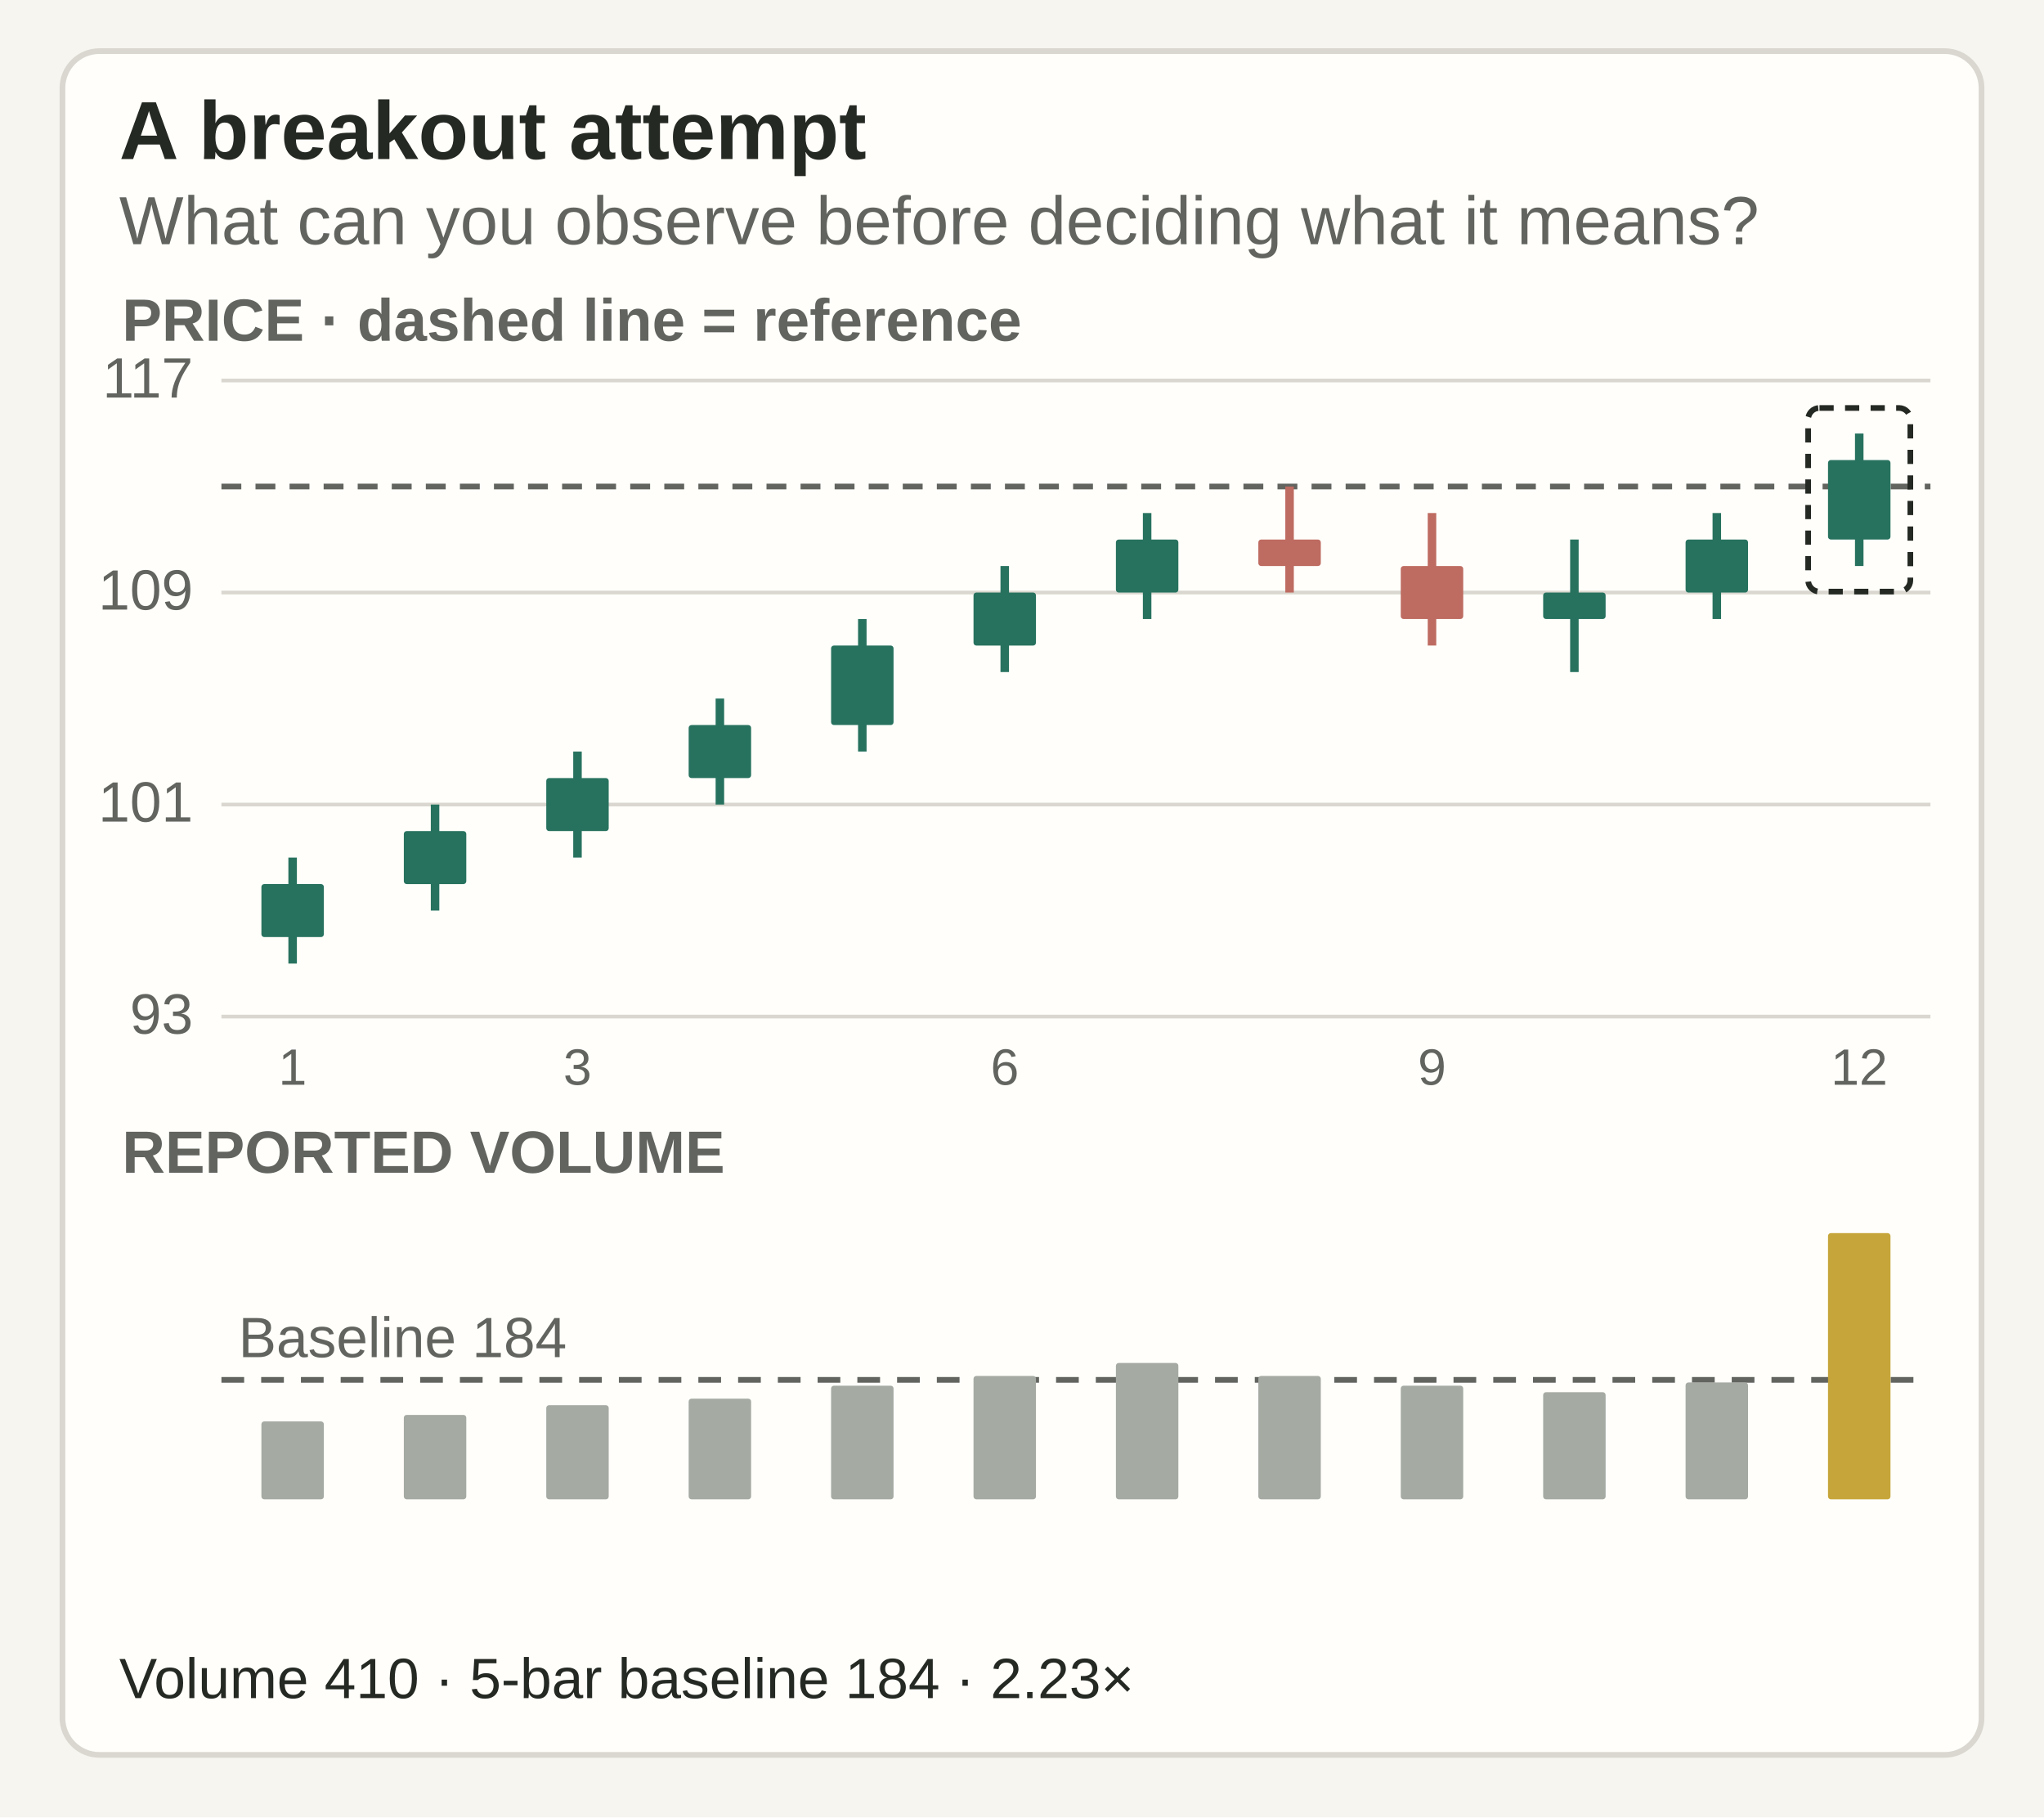
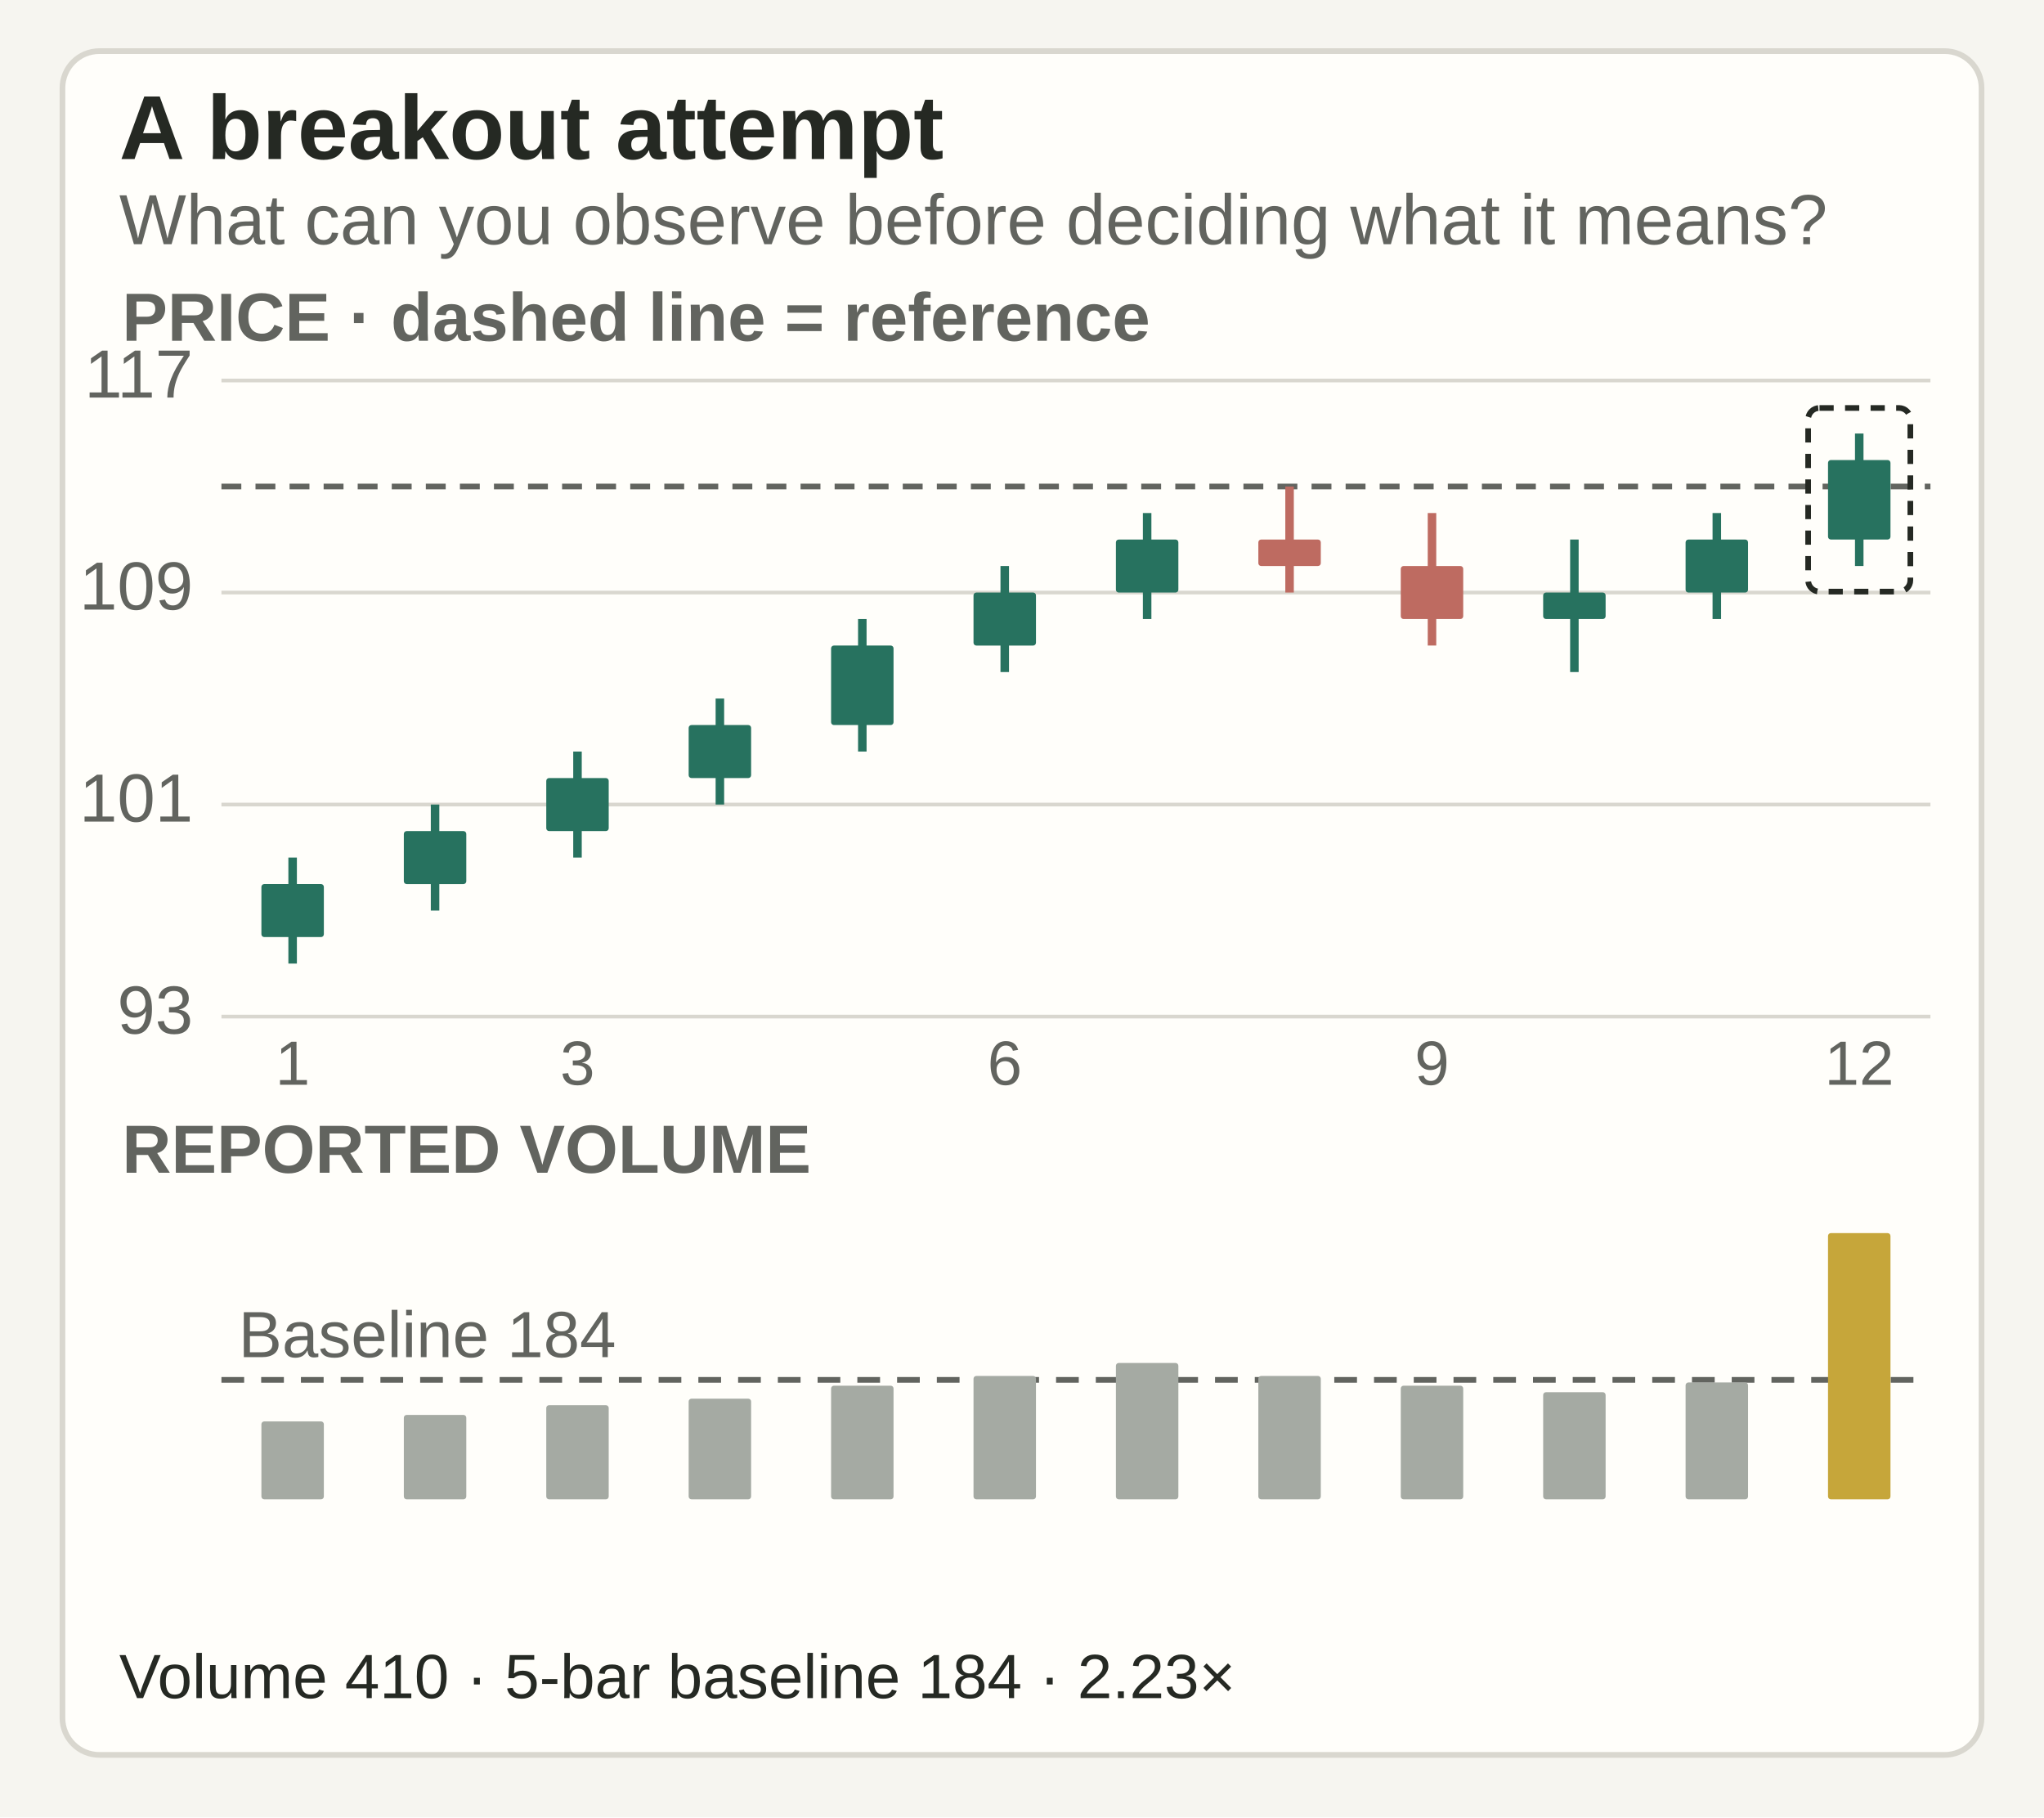
<svg xmlns="http://www.w3.org/2000/svg" width="720" height="640" viewBox="0 0 720 640" role="img" aria-labelledby="title desc">
  <rect width="720" height="640" fill="#f6f5f0" />
  <rect x="22" y="18" width="676" height="600" rx="13" fill="#fffefa" stroke="#d9d7cf" stroke-width="2" />
-   <text x="42" y="56" font-family="Arial,Helvetica,sans-serif" font-size="29" font-weight="700" fill="#252923">A breakout attempt</text>
-   <text x="42" y="86" font-family="Arial,Helvetica,sans-serif" font-size="24" fill="#62645f">What can you observe before deciding what it means?</text>
-   <text x="43" y="120" font-family="Arial,Helvetica,sans-serif" font-size="21" font-weight="700" fill="#62645f">PRICE · dashed line = reference</text>
+   <text x="42" y="56" font-family="Arial,Helvetica,sans-serif" font-size="32" font-weight="700" fill="#252923">A breakout attempt</text>
+   <text x="42" y="86" font-family="Arial,Helvetica,sans-serif" font-size="25" fill="#62645f">What can you observe before deciding what it means?</text>
+   <text x="43" y="120" font-family="Arial,Helvetica,sans-serif" font-size="24" font-weight="700" fill="#62645f">PRICE · dashed line = reference</text>
  <line x1="78" y1="134" x2="680" y2="134" stroke="#d9d7cf" stroke-width="1.3" />
-   <text x="68" y="140" font-family="Arial,Helvetica,sans-serif" font-size="20" text-anchor="end" fill="#62645f">117</text>
+   <text x="68" y="140" font-family="Arial,Helvetica,sans-serif" font-size="24" text-anchor="end" fill="#62645f">117</text>
  <line x1="78" y1="208.67" x2="680" y2="208.67" stroke="#d9d7cf" stroke-width="1.3" />
-   <text x="68" y="214.67" font-family="Arial,Helvetica,sans-serif" font-size="20" text-anchor="end" fill="#62645f">109</text>
+   <text x="68" y="214.67" font-family="Arial,Helvetica,sans-serif" font-size="24" text-anchor="end" fill="#62645f">109</text>
  <line x1="78" y1="283.33" x2="680" y2="283.33" stroke="#d9d7cf" stroke-width="1.3" />
-   <text x="68" y="289.33" font-family="Arial,Helvetica,sans-serif" font-size="20" text-anchor="end" fill="#62645f">101</text>
+   <text x="68" y="289.33" font-family="Arial,Helvetica,sans-serif" font-size="24" text-anchor="end" fill="#62645f">101</text>
  <line x1="78" y1="358" x2="680" y2="358" stroke="#d9d7cf" stroke-width="1.3" />
-   <text x="68" y="364" font-family="Arial,Helvetica,sans-serif" font-size="20" text-anchor="end" fill="#62645f">93</text>
+   <text x="68" y="364" font-family="Arial,Helvetica,sans-serif" font-size="24" text-anchor="end" fill="#62645f">93</text>
  <line x1="78" y1="171.33" x2="680" y2="171.33" stroke="#62645f" stroke-width="2" stroke-dasharray="7 5" />
  <line x1="103.08" y1="302" x2="103.08" y2="339.33" stroke="#27725f" stroke-width="3" />
  <rect x="92.08" y="311.33" width="22" height="18.67" rx="1" fill="#27725f" />
-   <text x="103.08" y="382" text-anchor="middle" font-family="Arial,Helvetica,sans-serif" font-size="18" fill="#62645f">1</text>
+   <text x="103.08" y="382" text-anchor="middle" font-family="Arial,Helvetica,sans-serif" font-size="22" fill="#62645f">1</text>
  <line x1="153.25" y1="283.33" x2="153.25" y2="320.67" stroke="#27725f" stroke-width="3" />
  <rect x="142.25" y="292.67" width="22" height="18.67" rx="1" fill="#27725f" />
  <line x1="203.42" y1="264.67" x2="203.42" y2="302" stroke="#27725f" stroke-width="3" />
  <rect x="192.42" y="274" width="22" height="18.67" rx="1" fill="#27725f" />
-   <text x="203.42" y="382" text-anchor="middle" font-family="Arial,Helvetica,sans-serif" font-size="18" fill="#62645f">3</text>
+   <text x="203.42" y="382" text-anchor="middle" font-family="Arial,Helvetica,sans-serif" font-size="22" fill="#62645f">3</text>
  <line x1="253.58" y1="246" x2="253.58" y2="283.33" stroke="#27725f" stroke-width="3" />
  <rect x="242.58" y="255.33" width="22" height="18.67" rx="1" fill="#27725f" />
  <line x1="303.75" y1="218" x2="303.75" y2="264.67" stroke="#27725f" stroke-width="3" />
  <rect x="292.75" y="227.33" width="22" height="28" rx="1" fill="#27725f" />
  <line x1="353.92" y1="199.33" x2="353.92" y2="236.67" stroke="#27725f" stroke-width="3" />
  <rect x="342.92" y="208.67" width="22" height="18.67" rx="1" fill="#27725f" />
-   <text x="353.92" y="382" text-anchor="middle" font-family="Arial,Helvetica,sans-serif" font-size="18" fill="#62645f">6</text>
+   <text x="353.92" y="382" text-anchor="middle" font-family="Arial,Helvetica,sans-serif" font-size="22" fill="#62645f">6</text>
  <line x1="404.08" y1="180.67" x2="404.08" y2="218" stroke="#27725f" stroke-width="3" />
  <rect x="393.08" y="190" width="22" height="18.67" rx="1" fill="#27725f" />
  <line x1="454.25" y1="171.33" x2="454.25" y2="208.67" stroke="#be6b61" stroke-width="3" />
  <rect x="443.25" y="190" width="22" height="9.33" rx="1" fill="#be6b61" />
  <line x1="504.42" y1="180.67" x2="504.42" y2="227.33" stroke="#be6b61" stroke-width="3" />
  <rect x="493.42" y="199.33" width="22" height="18.67" rx="1" fill="#be6b61" />
-   <text x="504.42" y="382" text-anchor="middle" font-family="Arial,Helvetica,sans-serif" font-size="18" fill="#62645f">9</text>
+   <text x="504.42" y="382" text-anchor="middle" font-family="Arial,Helvetica,sans-serif" font-size="22" fill="#62645f">9</text>
  <line x1="554.58" y1="190" x2="554.58" y2="236.67" stroke="#27725f" stroke-width="3" />
  <rect x="543.58" y="208.67" width="22" height="9.33" rx="1" fill="#27725f" />
  <line x1="604.75" y1="180.67" x2="604.75" y2="218" stroke="#27725f" stroke-width="3" />
  <rect x="593.75" y="190" width="22" height="18.67" rx="1" fill="#27725f" />
  <line x1="654.92" y1="152.67" x2="654.92" y2="199.33" stroke="#27725f" stroke-width="3" />
  <rect x="643.92" y="162" width="22" height="28" rx="1" fill="#27725f" />
  <rect x="636.92" y="143.67" width="36" height="64.67" rx="4" fill="none" stroke="#252923" stroke-width="2" stroke-dasharray="5 4" />
-   <text x="654.92" y="382" text-anchor="middle" font-family="Arial,Helvetica,sans-serif" font-size="18" fill="#62645f">12</text>
-   <text x="43" y="413" font-family="Arial,Helvetica,sans-serif" font-size="21" font-weight="700" fill="#62645f">REPORTED VOLUME</text>
+   <text x="654.92" y="382" text-anchor="middle" font-family="Arial,Helvetica,sans-serif" font-size="22" fill="#62645f">12</text>
+   <text x="43" y="413" font-family="Arial,Helvetica,sans-serif" font-size="24" font-weight="700" fill="#62645f">REPORTED VOLUME</text>
  <line x1="78" y1="485.93" x2="680" y2="485.93" stroke="#62645f" stroke-width="2" stroke-dasharray="8 6" />
-   <text x="84" y="477.93" font-family="Arial,Helvetica,sans-serif" font-size="20" fill="#62645f">Baseline 184</text>
+   <text x="84" y="477.93" font-family="Arial,Helvetica,sans-serif" font-size="23" fill="#62645f">Baseline 184</text>
  <rect x="92.08" y="500.56" width="22" height="27.44" rx="1" fill="#a5aaa3" />
  <rect x="142.25" y="498.27" width="22" height="29.73" rx="1" fill="#a5aaa3" />
  <rect x="192.42" y="494.84" width="22" height="33.16" rx="1" fill="#a5aaa3" />
  <rect x="242.58" y="492.56" width="22" height="35.44" rx="1" fill="#a5aaa3" />
  <rect x="292.75" y="487.98" width="22" height="40.02" rx="1" fill="#a5aaa3" />
  <rect x="342.92" y="484.55" width="22" height="43.45" rx="1" fill="#a5aaa3" />
  <rect x="393.08" y="479.98" width="22" height="48.02" rx="1" fill="#a5aaa3" />
  <rect x="443.25" y="484.55" width="22" height="43.45" rx="1" fill="#a5aaa3" />
  <rect x="493.42" y="487.98" width="22" height="40.02" rx="1" fill="#a5aaa3" />
  <rect x="543.58" y="490.27" width="22" height="37.73" rx="1" fill="#a5aaa3" />
  <rect x="593.75" y="486.84" width="22" height="41.16" rx="1" fill="#a5aaa3" />
  <rect x="643.92" y="434.25" width="22" height="93.75" rx="1" fill="#c6a63a" />
-   <text x="42" y="598" font-family="Arial,Helvetica,sans-serif" font-size="20" fill="#252923">Volume 410 · 5-bar baseline 184 · 2.23×</text>
+   <text x="42" y="598" font-family="Arial,Helvetica,sans-serif" font-size="22" fill="#252923">Volume 410 · 5-bar baseline 184 · 2.23×</text>
</svg>
